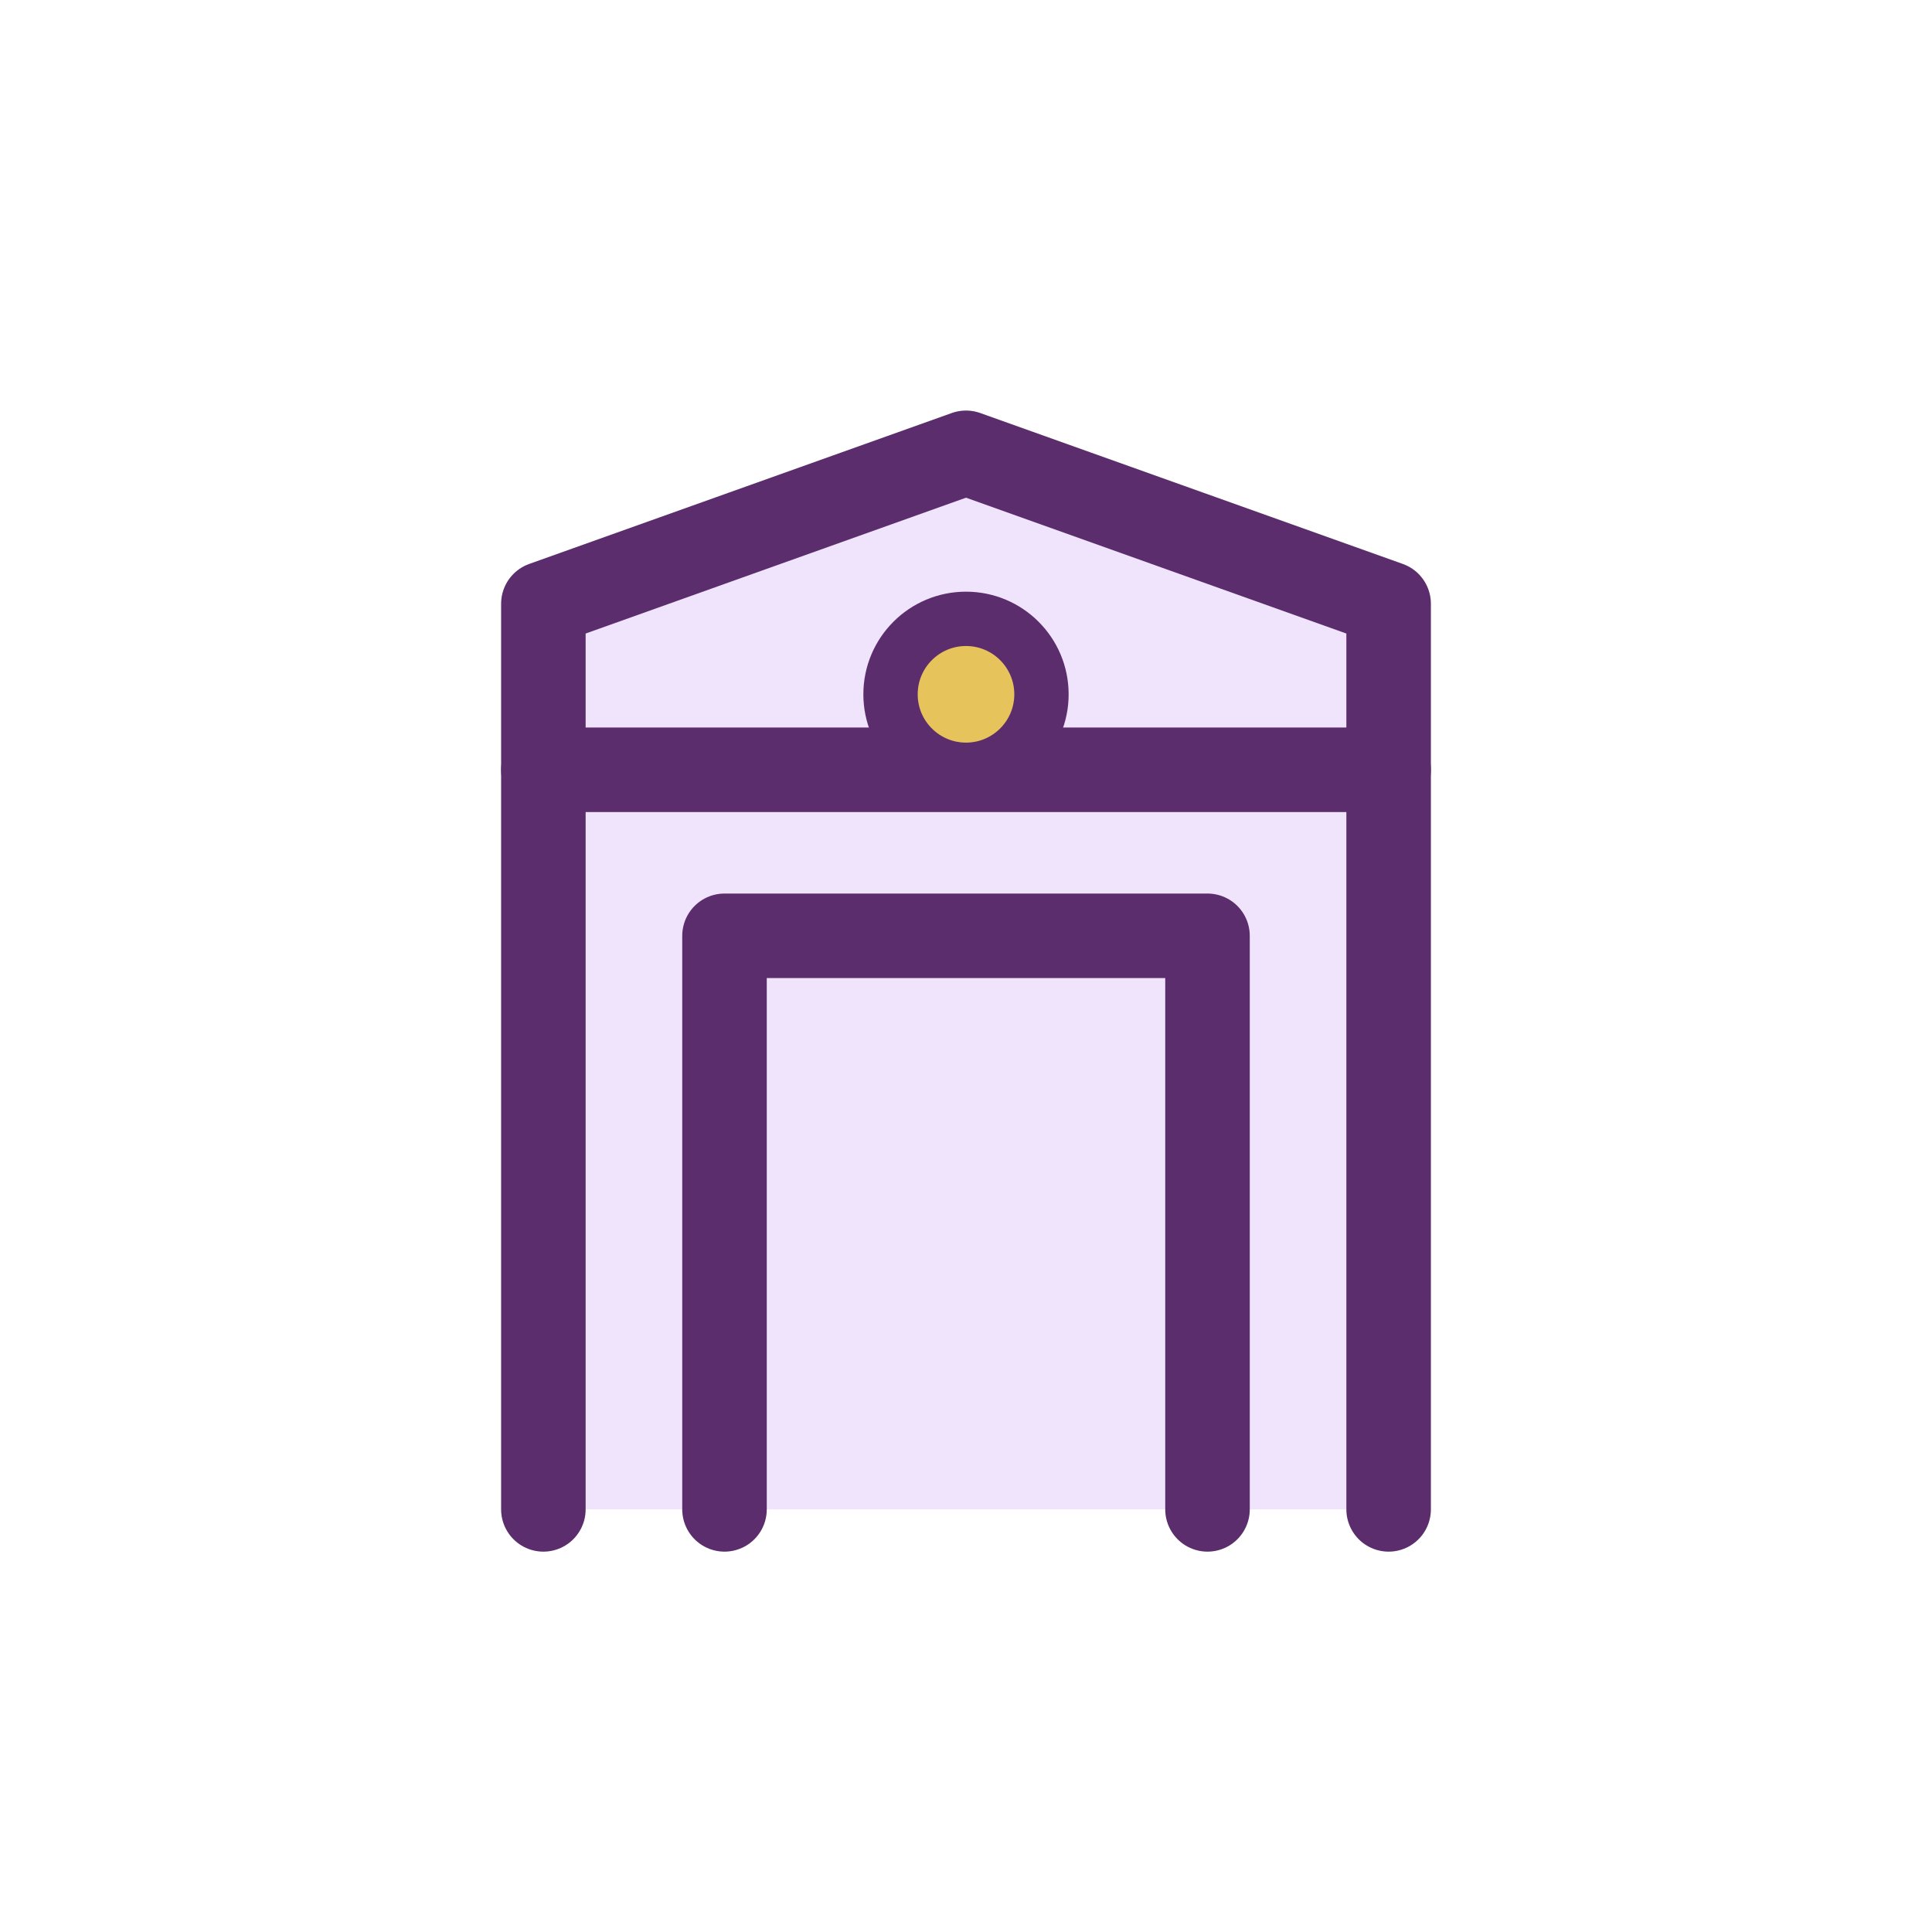
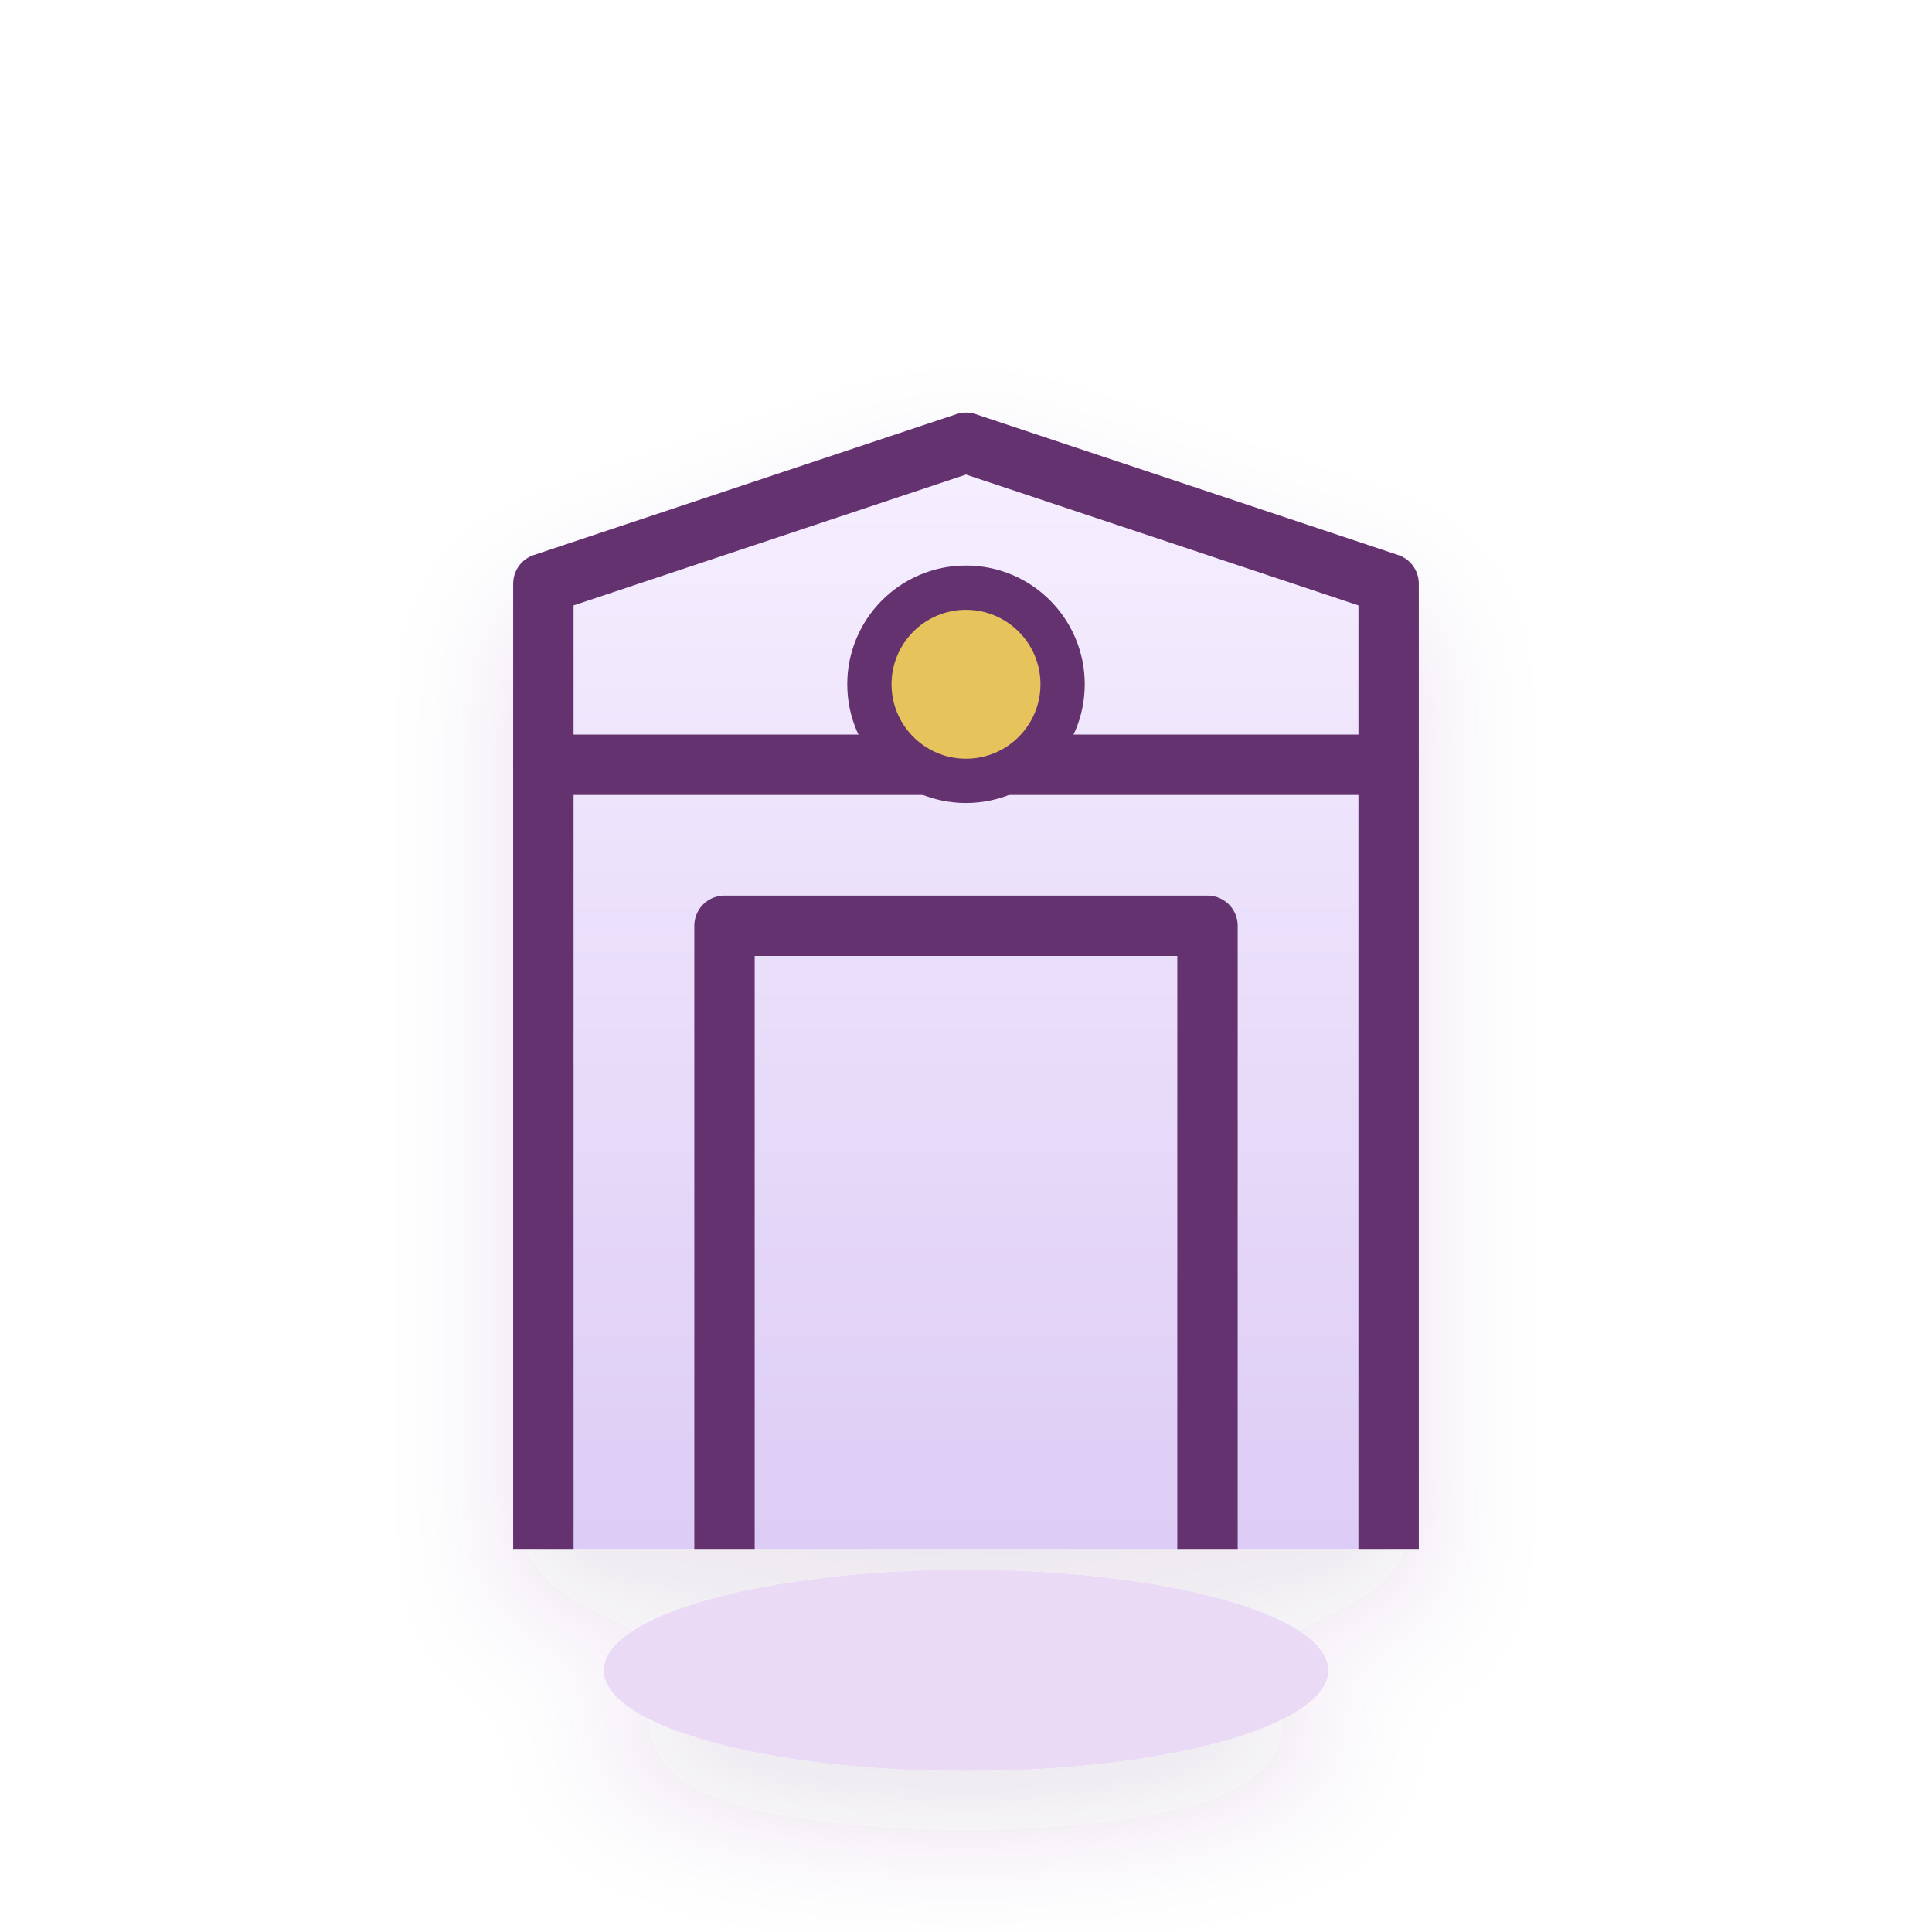
- <svg xmlns="http://www.w3.org/2000/svg" viewBox="0 0 64 64">
-   <path fill="#EFE4FB" stroke="#5B2D6C" stroke-width="2.8" stroke-linecap="round" stroke-linejoin="round" d="M18 50V20l14-5 14 5v30M24 50V31h16v19" />
-   <path fill="none" stroke="#5B2D6C" stroke-width="2.8" stroke-linecap="round" d="M18 25.5h28" />
-   <circle cx="32" cy="23" r="2.5" fill="#E7C35C" stroke="#5B2D6C" stroke-width="1.8" />
+ <svg xmlns="http://www.w3.org/2000/svg" viewBox="0 0 96 96">
+   <defs>
+     <linearGradient id="gTown" x1="0" y1="0" x2="0" y2="1">
+       <stop offset="0" stop-color="#F6EFFF" />
+       <stop offset="1" stop-color="#DDCCF5" />
+     </linearGradient>
+     <filter id="shadow" x="-20%" y="-20%" width="140%" height="140%">
+       <feDropShadow dx="0" dy="3" stdDeviation="3" flood-color="#5B2D6C" flood-opacity=".12" />
+     </filter>
+   </defs>
+   <g filter="url(#shadow)">
+     <ellipse cx="48" cy="83" rx="18" ry="5" fill="#EADAF6" />
+     <path d="M27 77V29l21-7 21 7v48M36 77V46h24v31" fill="url(#gTown)" stroke="#653170" stroke-width="3" stroke-linejoin="round" />
+     <path d="M27 38h42" fill="none" stroke="#653170" stroke-width="3" stroke-linecap="round" />
+     <circle cx="48" cy="34" r="4.8" fill="#E7C35C" stroke="#653170" stroke-width="2.2" />
+   </g>
</svg>
